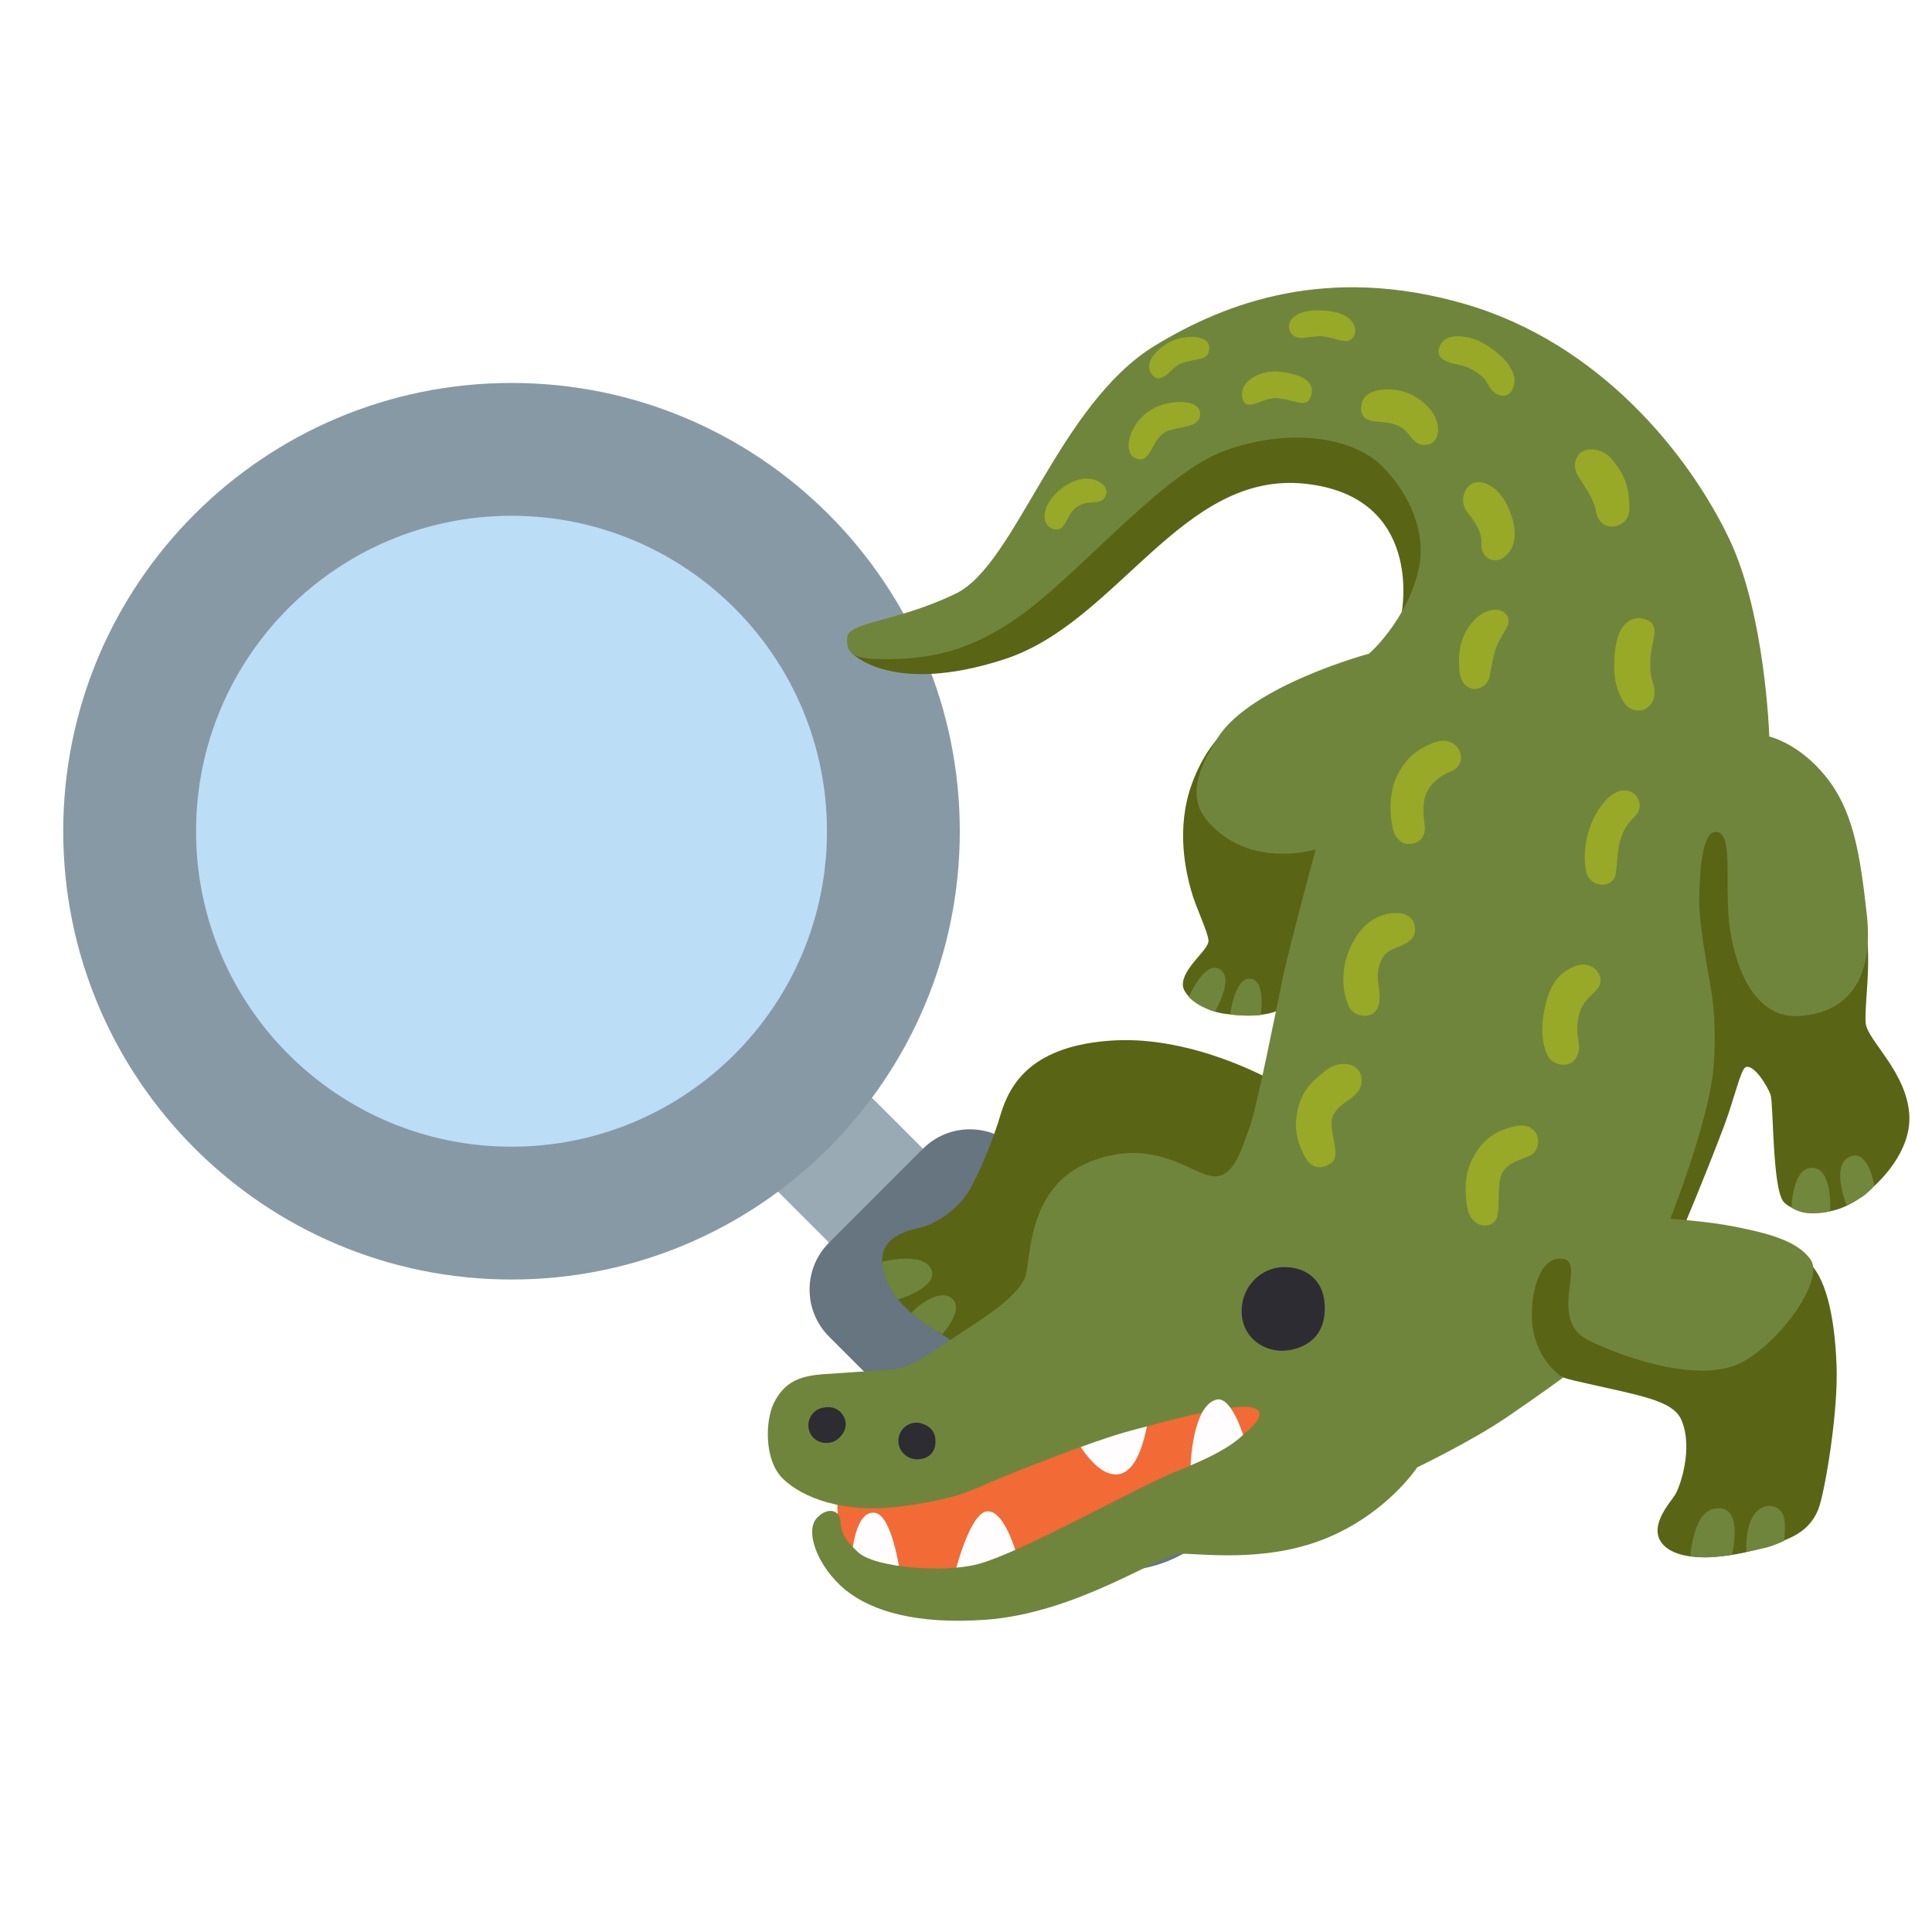
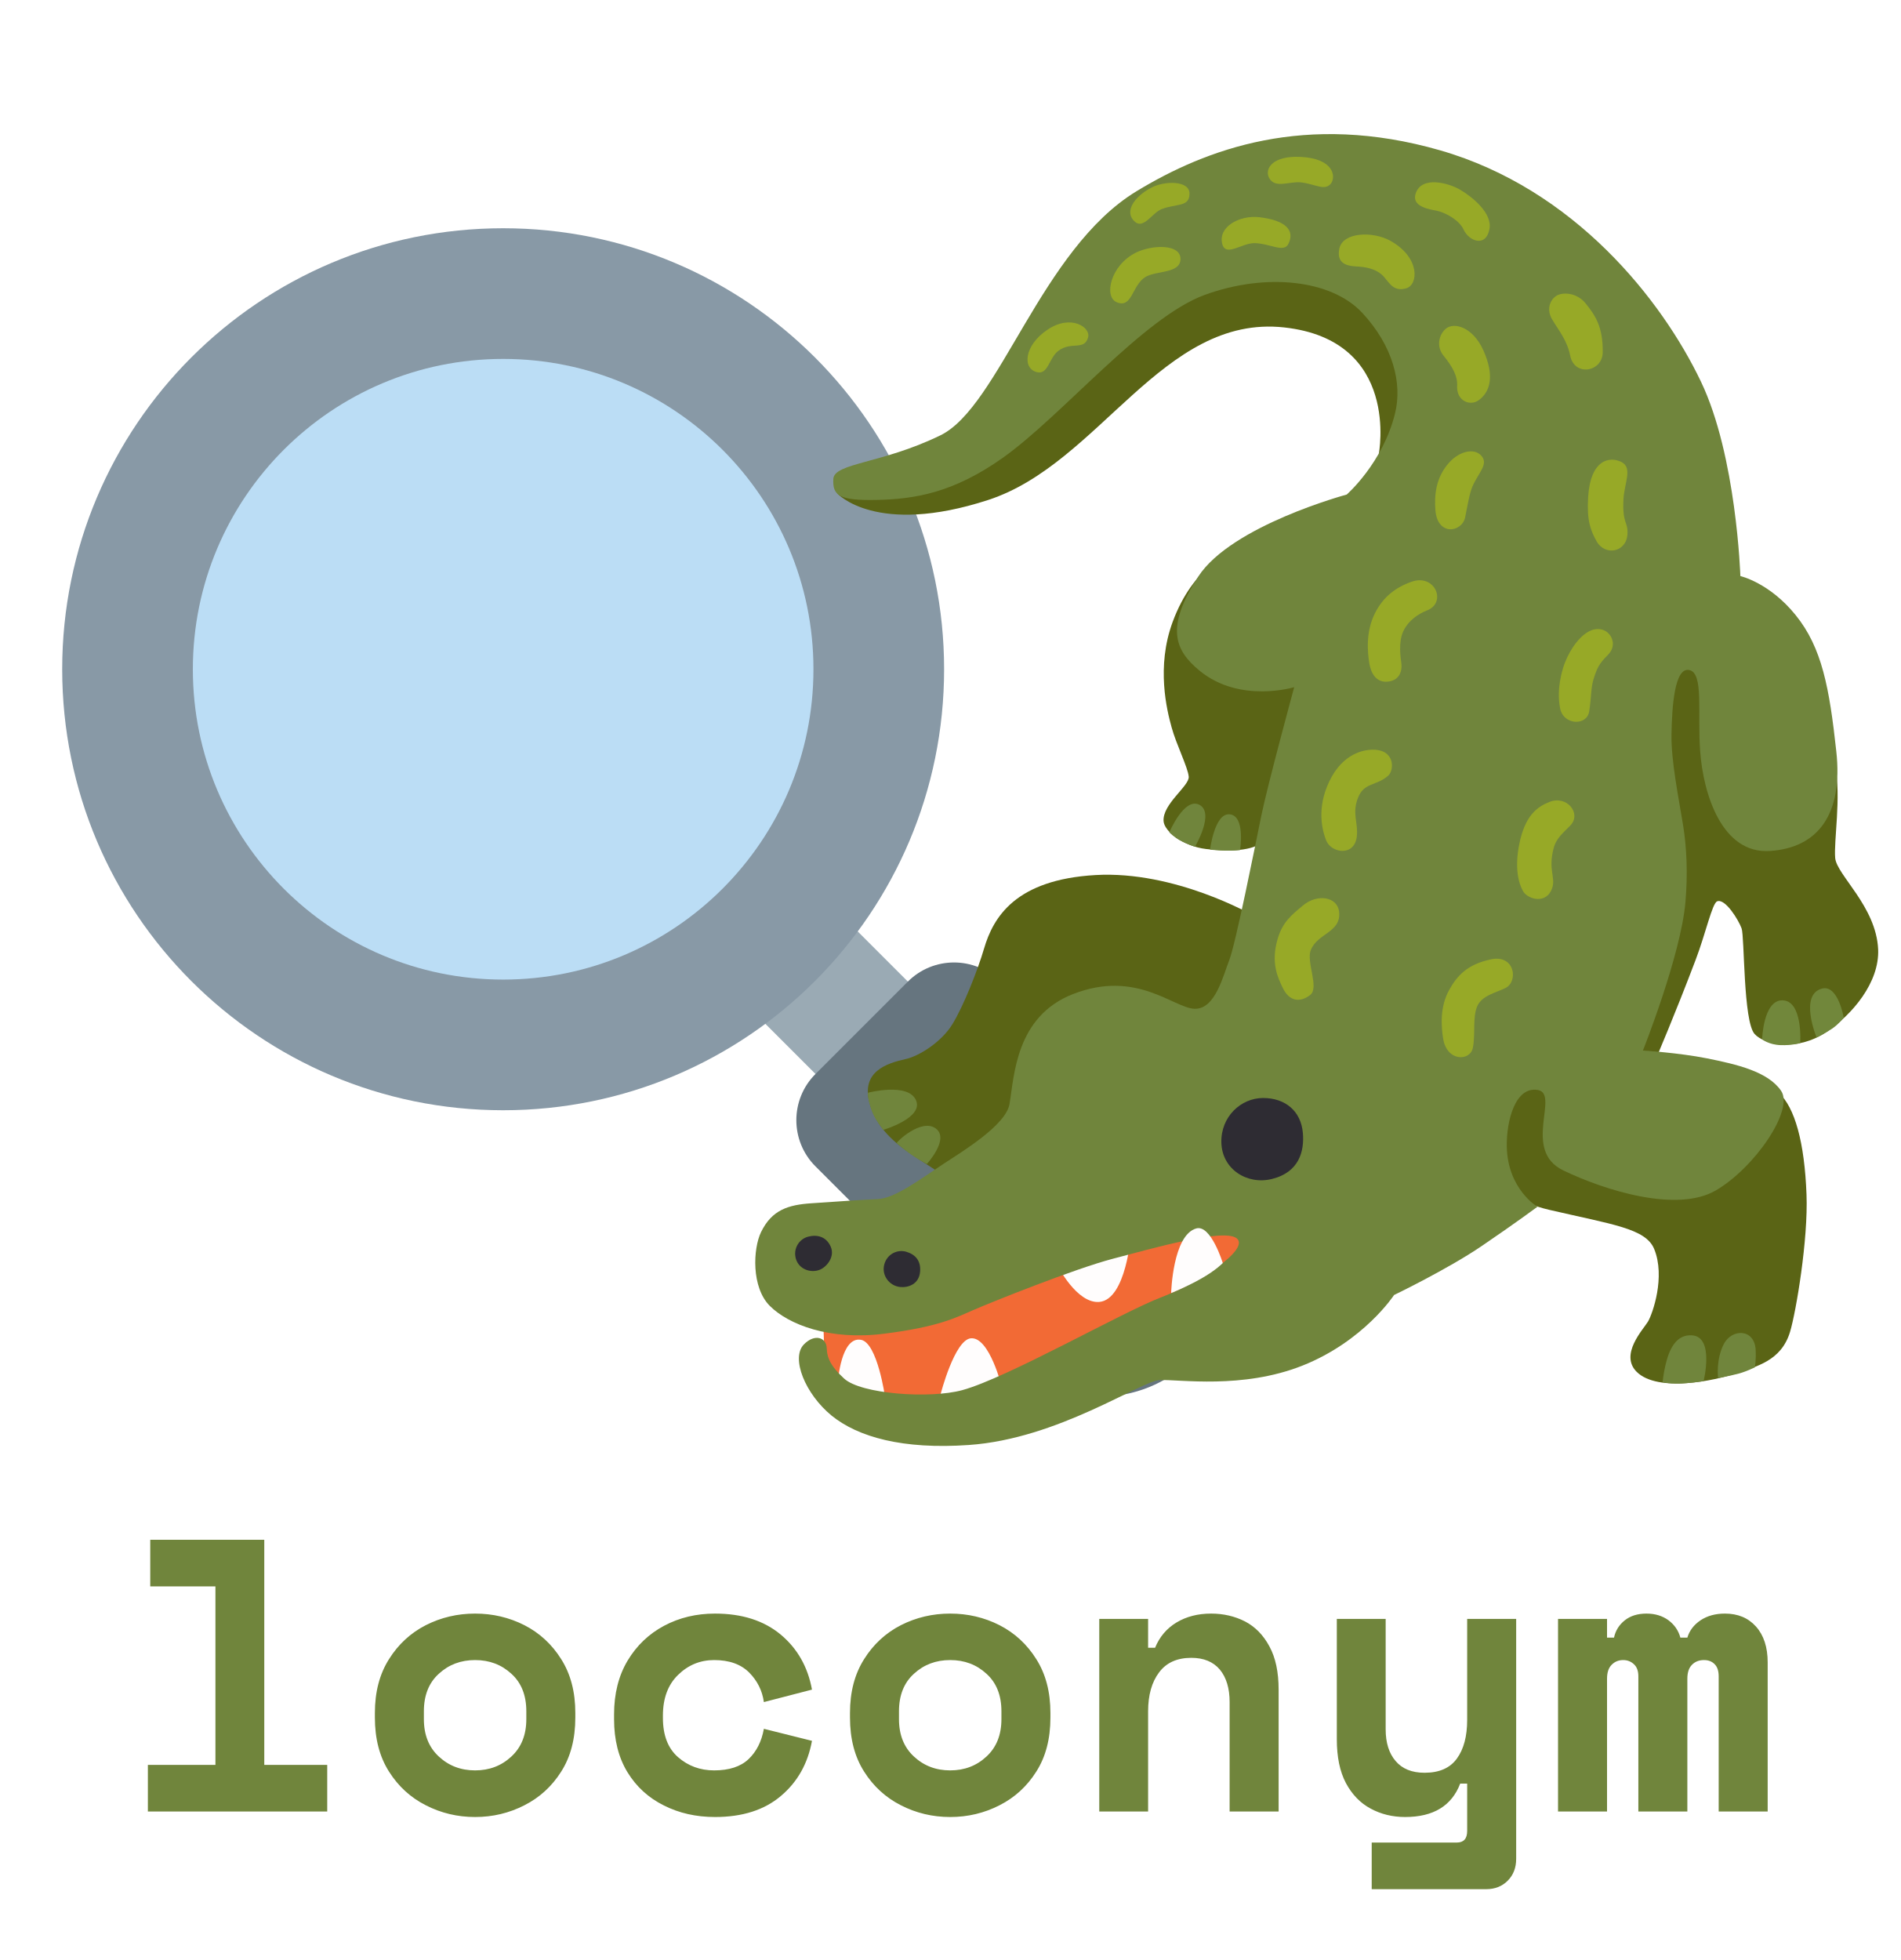
- <svg xmlns="http://www.w3.org/2000/svg" viewBox="0 0 128 128" width="128" height="128" role="img" aria-label="logator logo">
+ <svg xmlns="http://www.w3.org/2000/svg" viewBox="0 10 128 132" width="512" height="528" role="img" aria-label="loconym logo">
  <g transform="translate(4.0 25.0) scale(2.2)">
    <path fill="#9AAAB4" d="M27.388 24.642L24.56 27.47l-4.95-4.95 2.828-2.828z" />
    <path fill="#66757F" d="M34.683 29.11l-5.879-5.879c-.781-.781-2.047-.781-2.828 0l-2.828 2.828c-.781.781-.781 2.047 0 2.828l5.879 5.879c1.562 1.563 4.096 1.563 5.658 0 1.56-1.561 1.559-4.094-.002-5.656z" />
    <circle fill="#8899A6" cx="13.586" cy="13.669" r="13.5" />
    <circle fill="#BBDDF5" cx="13.586" cy="13.669" r="9.5" />
  </g>
  <g transform="translate(42.0 16.0) scale(0.74)">
    <path style="fill:#5A6415;" d="M58.5,13.64l-18.96,10.7l-11.07,10.7l-9.03,1.75c0,0,3.52,3.94,13.76,0.6 c10.14-3.31,15.86-16.91,26.92-15.7c10.63,1.16,8.62,11.51,8.62,11.51l14.54-16.55L58.5,13.64z" />
    <path style="fill:#5A6415;" d="M55.27,42.28c0,0-3.37,0.99-5.3,6.23c-1.5,4.07-0.52,8.02-0.09,9.57c0.42,1.55,1.49,3.66,1.56,4.5 c0.07,0.84-2.41,2.49-2.29,4.05c0.07,0.92,1.77,2.28,3.87,2.53c4.08,0.49,5-0.56,5-0.56l5.49-18.9L55.27,42.28z" />
    <path style="fill:#5A6415;" d="M57.27,75.19c0,0-7.07-4.08-14.32-3.66s-9.29,3.8-10.14,6.69c-0.56,1.92-1.86,5.23-2.89,6.9 c-0.95,1.55-2.96,2.87-4.22,3.15c-1.81,0.4-4.05,1.16-3.33,3.94c0.59,2.28,2.25,3.71,4.29,5.05c2.01,1.31,4.38,2.82,4.38,2.82 l25.97-17.21L57.27,75.19z" />
    <path style="fill:#5A6415;" d="M82.08,88.21l-5.91,7.81c0,0,2.32,4.65,8.09,5.98c5.77,1.34,8.76,1.69,9.54,3.55 c1.05,2.54-0.14,5.91-0.56,6.62c-0.42,0.7-2.62,3-1.02,4.58c1.94,1.9,7.18,0.77,9.01,0.14s4.13-1.11,4.94-3.78 c0.55-1.83,1.66-8.42,1.5-12.51c-0.18-4.75-1.06-7.92-2.53-9.26c-1.48-1.34-11.16-3.13-11.16-3.13s1.67-3.88,3.59-8.94 c0.95-2.5,1.51-5.17,1.97-5.35c0.73-0.28,1.94,1.69,2.22,2.46c0.28,0.77,0.14,8.47,1.19,9.62c0.89,0.98,3.83,1.62,6.52-0.18 c2.36-1.58,4.85-4.51,4.72-7.53c-0.18-3.91-3.77-6.76-3.91-8.31c-0.14-1.55,0.56-5.46,0-8.48c-0.56-3.03-15.03-12-15.03-12 L82.08,88.21z" />
    <polyline style="fill:#F26A35;" points="56.04,101.72 22.67,110.73 18.17,111.79 18.31,116.36 26.83,121.99 46.54,116.15 59.14,109.4 55.62,101.23 " />
    <path style="fill:#FFFDFD;" d="M19.51,117.63c0,0,0.28-4.15,2.11-3.8c1.49,0.29,2.18,5.21,2.18,5.21l2.53,2.11l2.53-2.39 c0,0,1.27-4.93,2.75-5.07c1.69-0.16,2.82,4.43,2.82,4.43l-8.09,4.43L19.51,117.63z" />
    <path style="fill:#FFFDFD;" d="M39.5,107.07c0,0,1.75,3.48,3.8,3.31c2.46-0.21,2.89-6.19,2.89-6.19L39.5,107.07z" />
    <path style="fill:#70853C;" d="M35.13,92.36c-0.32,1.93-4.3,4.33-5.96,5.42c-2.06,1.36-4.46,3.17-6.01,3.24s-3.85,0.23-6.05,0.38 c-2.11,0.14-3.61,0.59-4.6,2.63c-0.73,1.51-0.89,5.02,0.8,6.71c1.69,1.69,5.42,3.17,10.42,2.53c5-0.63,6.55-1.48,8.17-2.18 c1.62-0.7,9.15-3.73,12.67-4.65c3.52-0.92,10.14-2.82,11.26-1.83c1.13,0.99-3.38,4.01-6.9,5.35c-3.52,1.34-13.97,7.32-18.11,8.45 c-2.95,0.8-9.22,0.36-10.75-1.06c-1.16-1.07-1.55-1.81-1.58-2.78c-0.04-0.97-1.11-1.32-2.08-0.32c-1.2,1.23,0.11,4.5,2.53,6.48 c2.41,1.95,6.47,3.09,12.48,2.67c8.17-0.56,15.65-5.84,17.41-5.91c1.76-0.07,7.5,0.85,12.95-1.31c5.6-2.22,8.35-6.43,8.35-6.43 s4.88-2.35,7.98-4.46c3.1-2.11,5.07-3.57,5.07-3.57s-2.72-1.6-2.79-5.49c-0.04-2.32,0.77-5.49,2.82-5.14 c2.04,0.35-1.48,5.49,2.32,7.32s10.35,3.87,13.87,1.83c3.52-2.04,7.15-7.31,5.96-9.07c-1.2-1.76-4.03-2.41-6.76-2.96 c-2.56-0.51-5.82-0.71-5.82-0.71s3.45-8.66,3.87-13.51c0.22-2.53,0.12-4.94-0.21-6.97c-0.42-2.6-1.09-5.83-1.06-8.24 c0.04-2.6,0.28-6.19,1.62-5.91c1.34,0.28,0.73,3.94,0.99,7.39c0.28,3.87,1.97,9.36,6.34,9.08c4.36-0.28,6.69-3.31,6.05-9.08 c-0.63-5.77-1.3-9.43-3.7-12.39c-2.39-2.96-5.03-3.55-5.03-3.55s-0.35-10.94-3.59-17.7C94.51,19.19,86.55,9.09,74.31,5.57 S53,5.46,46.68,9.3c-8.69,5.28-12.49,19.6-17.84,22.21s-9.68,2.5-9.75,3.98c-0.07,1.48,0.49,1.97,3.94,1.9 c3.45-0.07,6.99-0.63,11.54-3.87c5.38-3.84,12.74-12.74,18.3-14.78s11.54-1.41,14.36,1.62s3.66,6.43,2.99,9.15 c-1.11,4.52-4.4,7.39-4.4,7.39s-10.49,2.82-13.51,7.46s-2.15,6.72,0.14,8.59c3.67,2.99,8.59,1.48,8.59,1.48s-2.43,8.94-2.99,11.68 c-0.56,2.75-2.36,11.76-2.92,13.16c-0.56,1.41-1.27,4.5-3.17,4.43c-1.9-0.07-5.28-3.59-11.05-1.34 C35.68,84.4,35.56,89.83,35.13,92.36z" />
    <path style="fill:#FFFDFD;" d="M52.13,103.69c-2.15,0.6-2.29,5.88-2.29,5.88s1.31-0.51,2.71-1.3c1.37-0.77,1.99-1.43,1.99-1.43 S53.46,103.32,52.13,103.69z" />
    <path style="fill:#70853C;" d="M97.26,113.42c-1.48-0.11-2.11,1.31-2.44,2.76c-0.18,0.77-0.25,1.51-0.25,1.51s0.84,0.18,1.83,0.11 s1.9-0.21,1.9-0.21S99.31,113.57,97.26,113.42z" />
    <path style="fill:#70853C;" d="M99.62,117.31c0,0-0.21-1.71,0.53-3.11c0.74-1.41,2.78-1.4,2.89,0.53c0.05,0.97-0.07,1.6-0.07,1.6 s-0.7,0.35-1.39,0.55C100.77,117.1,99.62,117.31,99.62,117.31z" />
    <path style="fill:#71873B;" d="M105.45,82.93c-1.72,0.01-1.82,3.55-1.82,3.55s0.61,0.5,1.71,0.53c0.98,0.03,1.76-0.18,1.76-0.18 S107.36,82.92,105.45,82.93z" />
    <path style="fill:#71873B;" d="M108.59,86.32c0,0-1.63-3.92,0.5-4.46c1.46-0.37,1.97,2.66,1.97,2.66s-0.46,0.58-1.06,0.99 C109.36,85.94,108.59,86.32,108.59,86.32z" />
    <path style="fill:#70853C;" d="M49.67,67.65c0,0,1.36-3.22,2.73-2.52c1.44,0.74-0.39,3.82-0.39,3.82s-0.77-0.25-1.41-0.6 C50.16,68.11,49.67,67.65,49.67,67.65z" />
    <path style="fill:#70853C;" d="M55.12,66c1.51,0.07,0.99,3.26,0.99,3.26s-0.65,0.07-1.34,0.05c-0.64-0.02-1.39-0.09-1.39-0.09 S53.78,65.94,55.12,66z" />
    <path style="fill:#70853C;" d="M22.25,91.34c0,0,3.63-0.95,4.36,0.67c0.74,1.62-2.97,2.71-2.97,2.71s-0.76-0.96-1-1.62 C22.13,91.74,22.25,91.34,22.25,91.34z" />
    <path style="fill:#70853C;" d="M24.86,95.93c-0.04-0.11,2.25-2.29,3.55-1.34s-0.81,3.24-0.81,3.24s-0.88-0.48-1.44-0.88 C25.48,96.47,24.86,95.93,24.86,95.93z" />
    <path style="fill:#2E2C33;" d="M61.83,95.01c0.14,1.64-0.33,3.57-2.82,4.18c-2.26,0.56-4.55-0.89-4.6-3.33 c-0.05-2.35,1.79-4.04,3.8-4.04S61.66,93,61.83,95.01z" />
    <path style="fill:#2E2C33;" d="M26.99,107.61c-0.09,1.17-1.1,1.49-1.83,1.41c-1.03-0.12-1.71-1.13-1.42-2.09 c0.27-0.93,1.21-1.36,2.01-1.11C26.54,106.06,27.07,106.61,26.99,107.61z" />
    <path style="fill:#2E2C33;" d="M18.85,105.34c0.42,0.94-0.38,1.87-0.99,2.11c-0.82,0.33-1.91-0.04-2.18-1.01 c-0.26-0.93,0.31-1.79,1.12-2S18.44,104.42,18.85,105.34z" />
    <path style="fill:#97A927;" d="M59.54,77.32c-0.68,2.26,0.08,3.65,0.41,4.38c0.66,1.45,1.7,1.4,2.55,0.74 c0.84-0.66-0.38-3,0.05-4.08c0.61-1.55,2.77-1.6,2.58-3.47c-0.14-1.4-2.01-1.7-3.33-0.56C60.83,75.14,59.99,75.79,59.54,77.32z" />
    <path style="fill:#97A927;" d="M64.03,63.47c-0.95,2.35-0.35,4.24-0.07,4.93c0.46,1.13,2.57,1.48,2.78-0.39 c0.14-1.26-0.46-2.08,0.11-3.52c0.55-1.41,1.69-1.06,2.75-2.01c0.56-0.51,0.63-2.39-1.44-2.36C67.06,60.14,65.15,60.69,64.03,63.47z " />
    <path style="fill:#97A927;" d="M81.52,68.74c-0.42,2.15-0.07,3.52,0.35,4.26c0.42,0.74,2.18,1.26,2.67-0.35 c0.28-0.92-0.39-1.65,0.11-3.55c0.25-0.97,0.92-1.44,1.55-2.11c0.99-1.06-0.33-2.76-1.94-2.11C83.14,65.33,82.04,66.12,81.52,68.74z " />
    <path style="fill:#97A927;" d="M75.15,81.98c-0.88,1.58-0.72,3.36-0.56,4.4c0.32,2.15,2.46,2.11,2.71,0.88 c0.25-1.23-0.04-2.75,0.39-3.77s1.76-1.26,2.6-1.69c1.16-0.6,0.84-3.06-1.34-2.6C76.77,79.66,75.85,80.72,75.15,81.98z" />
    <path style="fill:#97A927;" d="M85.5,52.73c-0.53,1.79-0.38,3.01-0.25,3.66c0.32,1.51,2.43,1.58,2.64,0.25 c0.21-1.34,0.14-2.08,0.39-2.92c0.41-1.39,0.76-1.63,1.37-2.29c1.09-1.16-0.25-2.99-1.9-2.01C86.8,49.99,85.9,51.37,85.5,52.73z" />
    <path style="fill:#97A927;" d="M68.42,47.64c-0.91,1.76-0.69,3.66-0.55,4.59c0.15,0.92,0.62,1.78,1.64,1.7 c1.02-0.07,1.39-0.85,1.28-1.7c-0.06-0.44-0.29-1.89,0.18-2.89s1.41-1.6,2.15-1.89c1.83-0.7,0.75-3.34-1.35-2.63 C70.24,45.35,69.15,46.23,68.42,47.64z" />
    <path style="fill:#97A927;" d="M75.19,33.94c-1.32,1.42-1.39,3.14-1.3,4.36c0.18,2.43,2.43,2.04,2.71,0.67 c0.19-0.92,0.39-2.18,0.67-2.82c0.56-1.27,1.51-2.04,0.77-2.82C77.37,32.64,76.07,32.99,75.19,33.94z" />
    <path style="fill:#97A927;" d="M87.79,37.19c-0.12,2.11,0.23,2.97,0.76,3.94c0.76,1.39,2.71,1.04,2.82-0.6 c0.08-1.19-0.48-0.91-0.36-3.22c0.08-1.46,0.87-2.86-0.2-3.38C89.75,33.41,87.99,33.69,87.79,37.19z" />
    <path style="fill:#97A927;" d="M84.51,20.95c0.6,1.02,1.37,1.9,1.65,3.31c0.39,1.94,2.93,1.48,2.96-0.28 c0.04-2.36-0.7-3.41-1.55-4.47c-0.82-1.02-2.15-1.06-2.71-0.67S84,20.08,84.51,20.95z" />
    <path style="fill:#97A927;" d="M74.84,21.81c-0.64,0.54-0.87,1.62-0.23,2.42c0.84,1.04,1.31,1.89,1.26,2.76 c-0.08,1.39,1.17,1.9,1.97,1.32c1.07-0.78,1.44-2.24,0.42-4.53C77.3,21.64,75.57,21.18,74.84,21.81z" />
    <path style="fill:#97A927;" d="M72.09,9.52c-0.31,0.98,0.73,1.34,1.77,1.52c1.04,0.18,2.24,0.96,2.59,1.73 c0.49,1.08,2.03,1.67,2.36-0.02c0.29-1.45-1.56-2.95-2.7-3.61C75.18,8.59,72.63,7.82,72.09,9.52z" />
    <path style="fill:#97A927;" d="M69.8,13.81c-1.58-0.89-4.32-0.81-4.65,0.7c-0.35,1.65,1.16,1.6,1.83,1.65 c0.88,0.07,1.72,0.32,2.25,0.95c0.53,0.63,0.92,1.34,2.01,1.02C72.33,17.82,72.55,15.35,69.8,13.81z" />
    <path style="fill:#97A927;" d="M64.38,8.6c0.46-0.58,0.32-2.29-2.78-2.43c-2.59-0.12-3.26,1.12-2.85,1.9 c0.53,1.02,1.82,0.31,2.89,0.42C62.94,8.63,63.82,9.3,64.38,8.6z" />
    <path style="fill:#97A927;" d="M57.87,11.66c-1.79-0.21-3.78,0.87-3.38,2.43c0.32,1.23,1.79-0.1,2.96-0.07 c1.41,0.04,2.65,0.9,3.06,0.07C61.11,12.89,60.33,11.95,57.87,11.66z" />
    <path style="fill:#97A927;" d="M51.51,9.55c-0.03,1.2-1.15,0.85-2.53,1.37c-0.84,0.32-1.63,1.83-2.42,1.17 c-1.06-0.89-0.09-2.31,1.5-3.13C49.21,8.35,51.55,8.28,51.51,9.55z" />
    <path style="fill:#97A927;" d="M46.66,14.87c-2.35,1.15-2.96,4.01-1.79,4.52c1.42,0.62,1.39-1.5,2.61-2.28 c0.97-0.61,3.23-0.29,3.21-1.67C50.67,14.06,48.08,14.18,46.66,14.87z" />
    <path style="fill:#97A927;" d="M42.28,22.6c0.26-0.91-1.55-2.15-3.7-0.7s-2.3,3.57-0.92,3.87c0.99,0.21,1.06-1.29,1.9-1.94 C40.76,22.92,41.93,23.84,42.28,22.6z" />
  </g>
+   <path fill="#70853C" d="M9.96 132V128.86H14.51V116.84H10.12V113.7H17.8V128.86H22.04V132ZM32 132.37Q30.22 132.37 28.68 131.58Q27.14 130.8 26.2 129.31Q25.25 127.82 25.25 125.67V125.36Q25.25 123.24 26.2 121.74Q27.14 120.24 28.68 119.45Q30.22 118.67 32 118.67Q33.78 118.67 35.32 119.45Q36.86 120.24 37.8 121.74Q38.75 123.24 38.75 125.36V125.67Q38.75 127.82 37.8 129.31Q36.86 130.8 35.32 131.58Q33.78 132.37 32 132.37ZM32 129.23Q33.44 129.23 34.44 128.3Q35.45 127.37 35.45 125.78V125.25Q35.45 123.63 34.44 122.72Q33.44 121.8 32 121.8Q30.56 121.8 29.56 122.72Q28.55 123.63 28.55 125.25V125.78Q28.55 127.37 29.56 128.3Q30.56 129.23 32 129.23ZM48.16 132.37Q46.25 132.37 44.71 131.59Q43.16 130.82 42.26 129.35Q41.36 127.87 41.36 125.78V125.46Q41.36 123.37 42.27 121.84Q43.19 120.31 44.73 119.49Q46.27 118.67 48.16 118.67Q50.88 118.67 52.58 120.08Q54.27 121.49 54.69 123.79L51.45 124.63Q51.29 123.48 50.46 122.64Q49.62 121.8 48.1 121.8Q46.69 121.8 45.67 122.8Q44.65 123.79 44.65 125.54V125.7Q44.65 127.45 45.67 128.34Q46.69 129.23 48.1 129.23Q49.62 129.23 50.42 128.47Q51.22 127.71 51.45 126.43L54.69 127.24Q54.27 129.54 52.6 130.95Q50.93 132.37 48.16 132.37ZM64 132.37Q62.22 132.37 60.68 131.58Q59.14 130.8 58.2 129.31Q57.25 127.82 57.25 125.67V125.36Q57.25 123.24 58.2 121.74Q59.14 120.24 60.68 119.45Q62.22 118.67 64 118.67Q65.78 118.67 67.32 119.45Q68.86 120.24 69.8 121.74Q70.75 123.24 70.75 125.36V125.67Q70.75 127.82 69.8 129.31Q68.86 130.8 67.32 131.58Q65.78 132.37 64 132.37ZM64 129.23Q65.44 129.23 66.44 128.3Q67.45 127.37 67.45 125.78V125.25Q67.45 123.63 66.44 122.72Q65.44 121.8 64 121.8Q62.56 121.8 61.56 122.72Q60.55 123.63 60.55 125.25V125.78Q60.55 127.37 61.56 128.3Q62.56 129.23 64 129.23ZM74.04 132V119.03H77.33V120.97H77.8Q78.25 119.87 79.24 119.27Q80.24 118.67 81.57 118.67Q82.82 118.67 83.86 119.2Q84.89 119.74 85.5 120.88Q86.12 122.01 86.12 123.79V132H82.82V124.63Q82.82 123.24 82.16 122.44Q81.49 121.65 80.24 121.65Q78.8 121.65 78.07 122.63Q77.33 123.61 77.33 125.25V132ZM92.39 137.23V134.09H98.12Q98.82 134.09 98.82 133.31V130.12H98.35Q97.49 132.37 94.64 132.37Q93.36 132.37 92.31 131.8Q91.27 131.24 90.65 130.08Q90.04 128.92 90.04 127.14V119.03H93.33V126.46Q93.33 127.82 94 128.6Q94.67 129.39 95.95 129.39Q97.44 129.39 98.13 128.43Q98.82 127.48 98.82 125.83V119.03H102.12V135.19Q102.12 136.08 101.56 136.65Q100.99 137.23 100.1 137.23ZM104.94 132V119.03H108.24V120.29H108.71Q108.86 119.58 109.44 119.12Q110.01 118.67 110.9 118.67Q111.76 118.67 112.38 119.12Q112.99 119.58 113.18 120.29H113.65Q113.86 119.58 114.54 119.12Q115.22 118.67 116.18 118.67Q117.49 118.67 118.27 119.54Q119.06 120.42 119.06 121.96V132H115.76V122.9Q115.76 122.35 115.49 122.08Q115.22 121.8 114.77 121.8Q114.27 121.8 113.96 122.12Q113.65 122.43 113.65 123.06V132H110.35V122.9Q110.35 122.35 110.05 122.08Q109.75 121.8 109.33 121.8Q108.86 121.8 108.55 122.12Q108.24 122.43 108.24 123.06V132Z" />
</svg>
